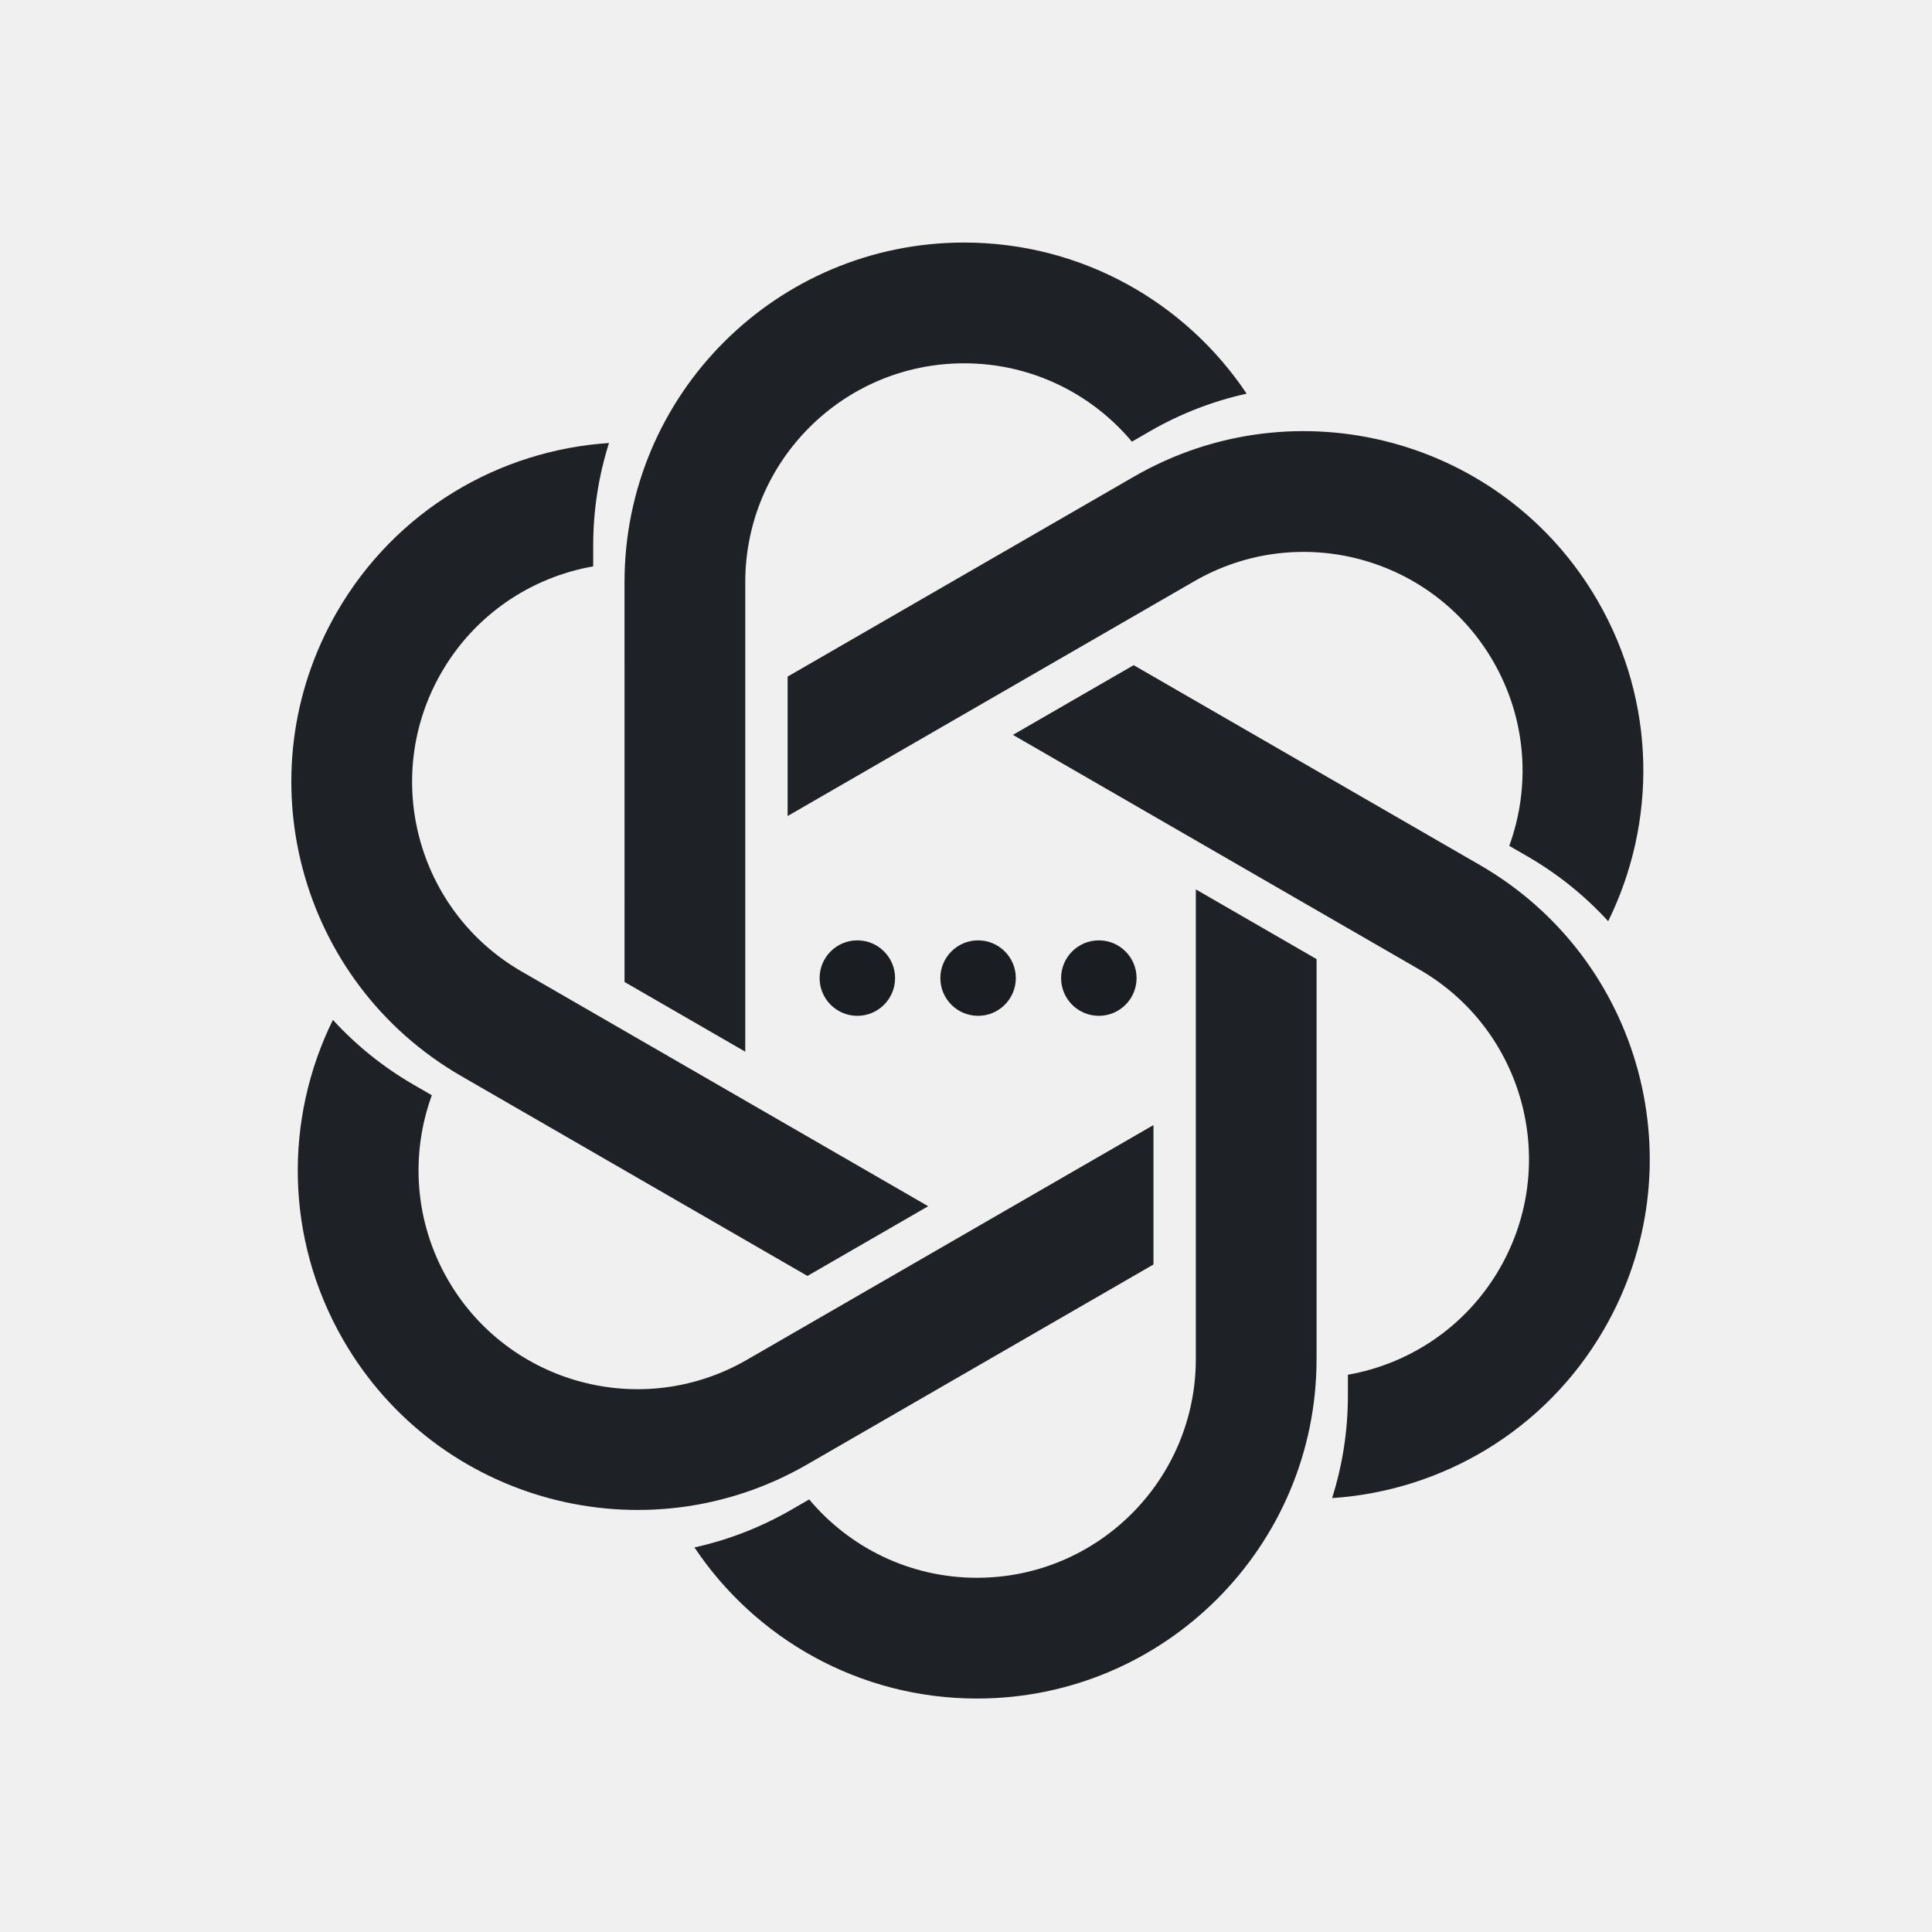
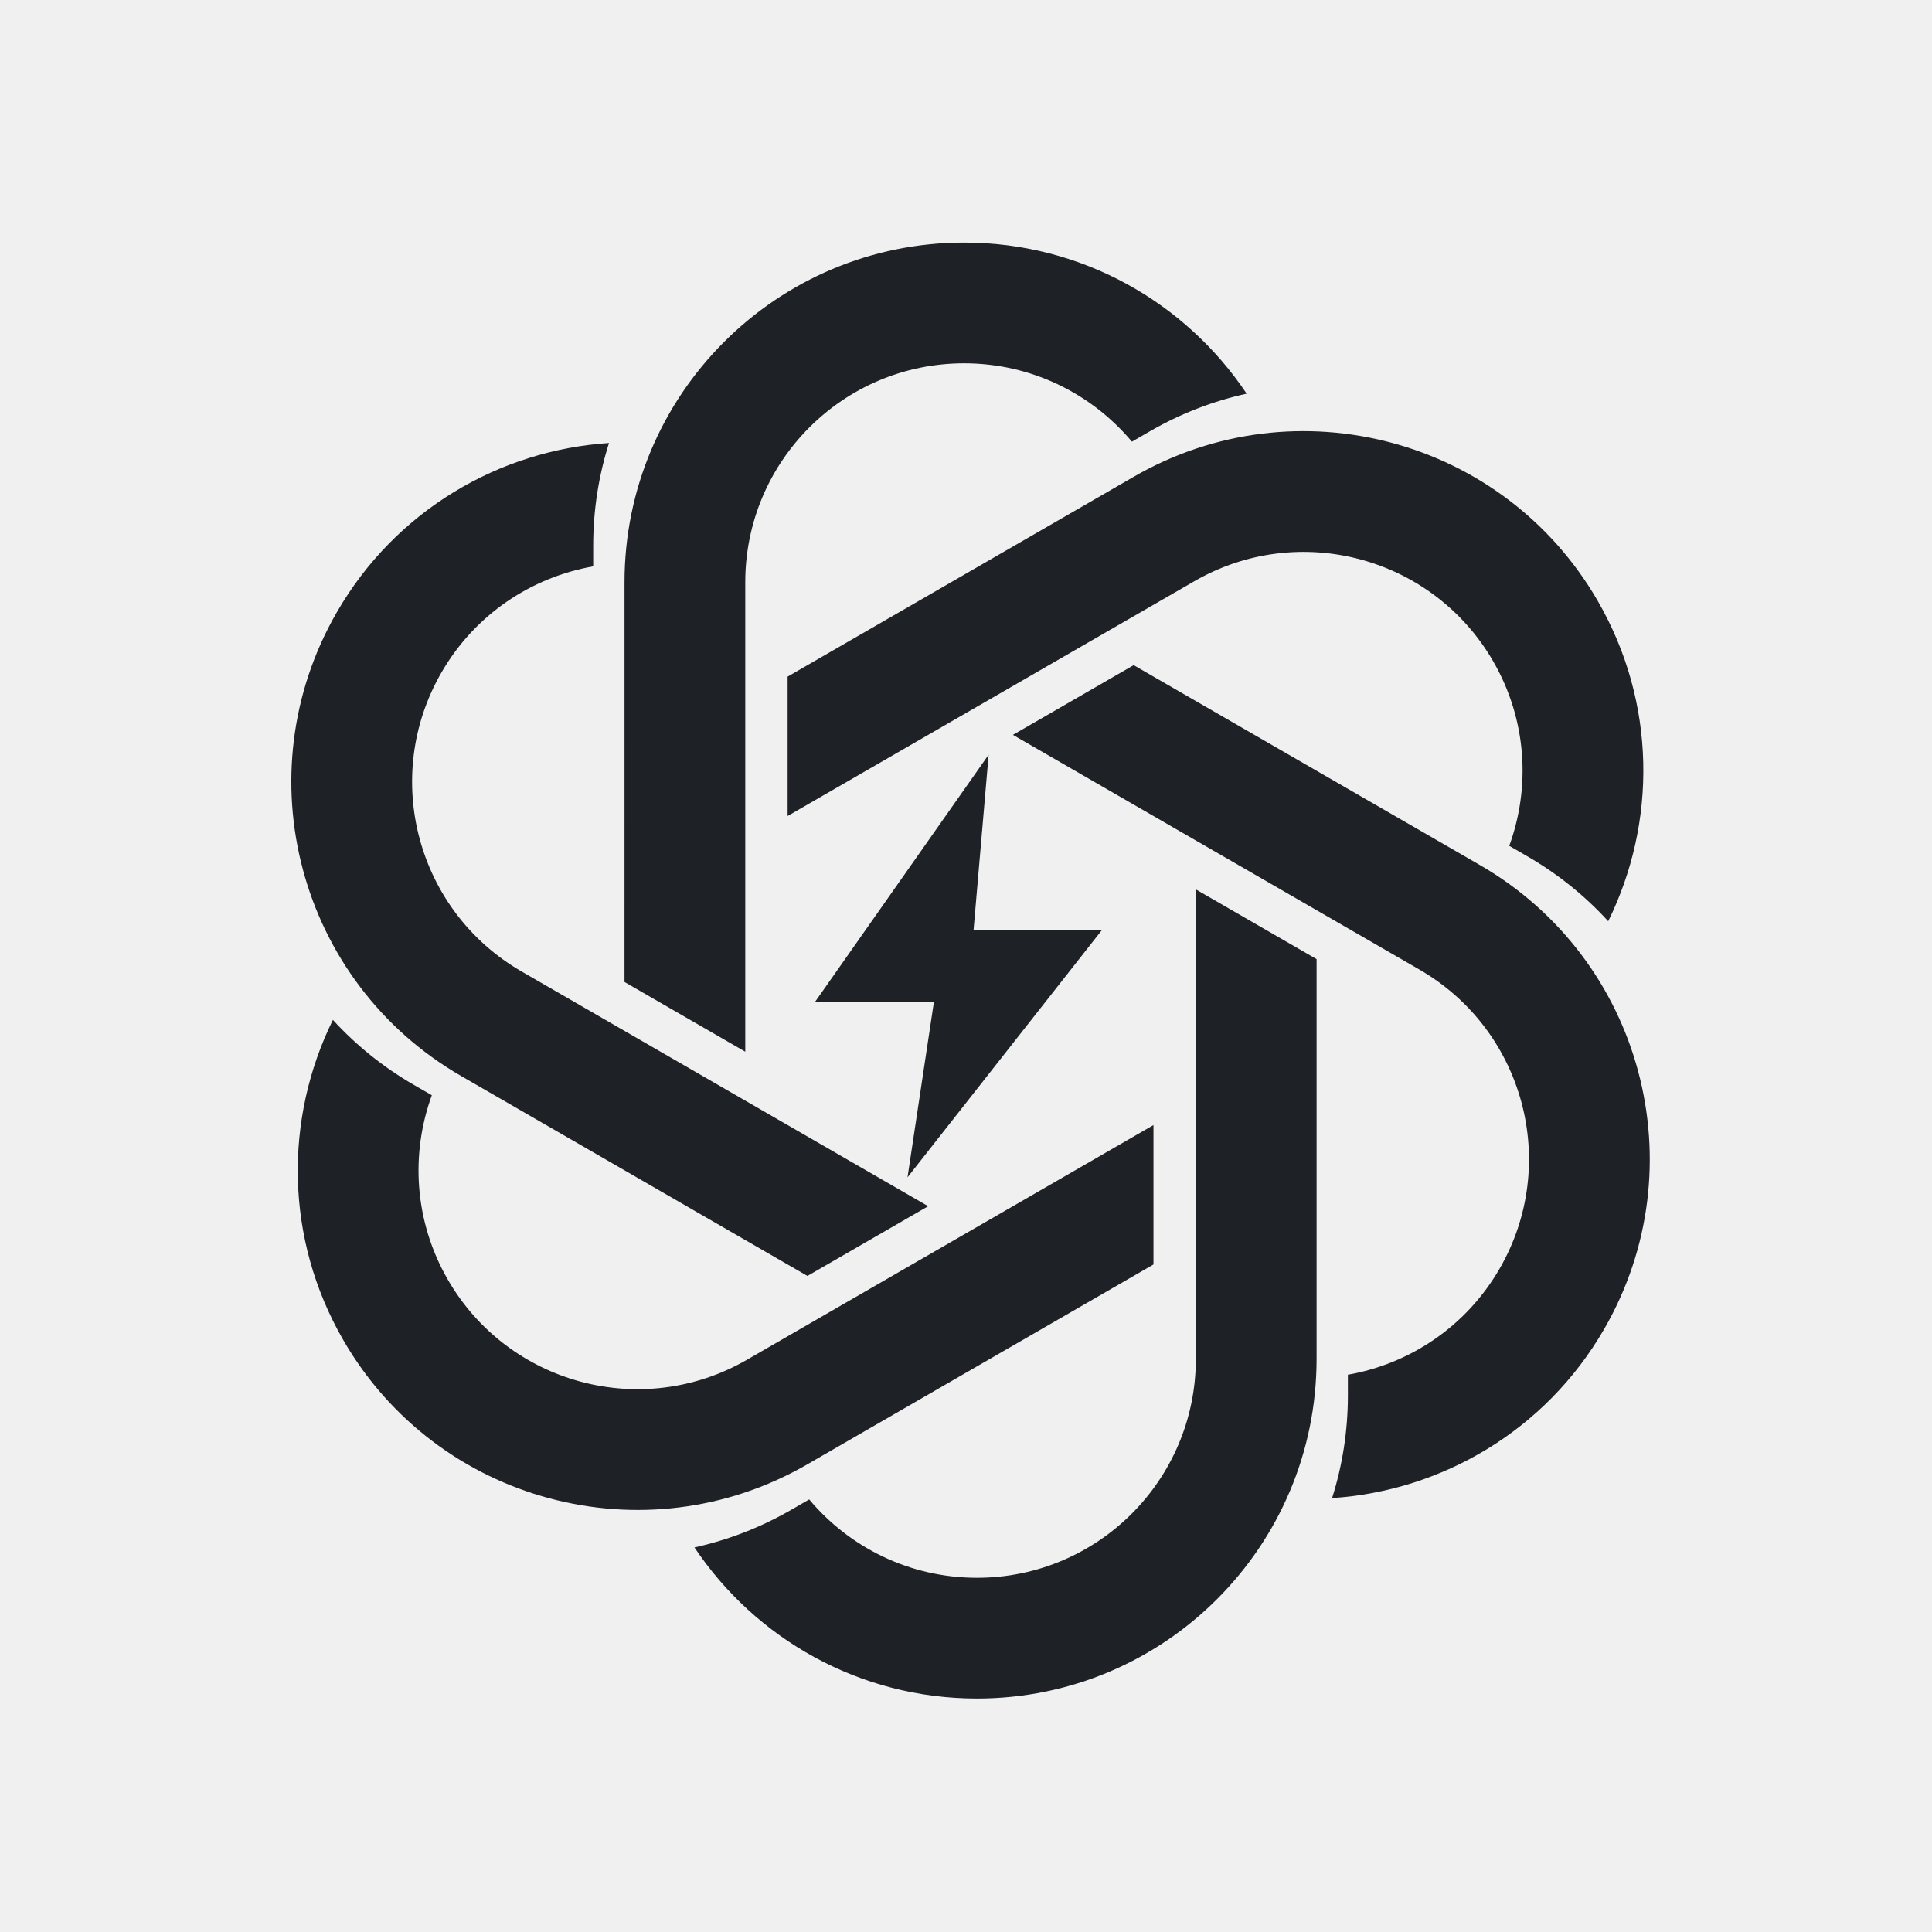
<svg xmlns="http://www.w3.org/2000/svg" width="128" height="128" viewBox="0 0 128 128" fill="none">
-   <g clip-path="url(#clip0_1_2)">
-     <path d="M40.348 29.35C39.668 31.496 39.301 33.78 39.301 36.151V37.523C35.224 38.24 31.48 40.688 29.247 44.554C25.244 51.489 27.62 60.358 34.555 64.362L61.495 79.915L53.495 84.534L30.555 71.29C19.794 65.076 16.106 51.316 22.319 40.554C26.221 33.795 33.103 29.827 40.348 29.35Z" fill="#1E2125" />
-     <g clip-path="url(#clip1_1_2)">
-       <path d="M22.056 67.57C23.574 69.231 25.369 70.691 27.421 71.876L28.61 72.563C27.193 76.453 27.442 80.92 29.674 84.786C33.678 91.721 42.545 94.097 49.48 90.093L76.42 74.539L76.42 83.776L53.481 97.021C42.719 103.234 28.959 99.547 22.746 88.785C18.843 82.026 18.847 74.083 22.056 67.57Z" fill="#1E2125" />
+   <g clip-path="url(#clip0_17_2)">
+     <path fill-rule="evenodd" clip-rule="evenodd" d="M40.348 29.35C39.668 31.495 39.301 33.78 39.301 36.15V37.523C35.223 38.24 31.479 40.689 29.247 44.555C25.244 51.49 27.62 60.358 34.555 64.362L61.494 79.915L53.494 84.534L30.555 71.29C19.793 65.077 16.107 51.317 22.32 40.555C26.222 33.795 33.103 29.827 40.348 29.35Z" fill="#1E2125" />
+     <g clip-path="url(#clip1_17_2)">
+       <path fill-rule="evenodd" clip-rule="evenodd" d="M22.056 67.57C23.575 69.231 25.369 70.691 27.422 71.877L28.61 72.562C27.192 76.452 27.441 80.919 29.673 84.785C33.677 91.72 42.545 94.096 49.481 90.092L76.42 74.539L76.42 83.775L53.48 97.02C42.719 103.233 28.958 99.547 22.745 88.785C18.842 82.026 18.846 74.082 22.056 67.57Z" fill="#1E2125" />
    </g>
-     <g clip-path="url(#clip2_1_2)">
-       <path d="M46.009 102.521C48.207 102.037 50.369 101.212 52.422 100.027L53.61 99.341C56.27 102.514 60.263 104.532 64.727 104.532C72.735 104.532 79.227 98.04 79.227 90.032L79.227 58.925L87.226 63.543L87.226 90.032C87.226 102.458 77.153 112.532 64.727 112.533C56.921 112.532 50.044 108.557 46.009 102.521Z" fill="#1E2125" />
+     <g clip-path="url(#clip2_17_2)">
+       <path fill-rule="evenodd" clip-rule="evenodd" d="M46.009 102.521C48.207 102.037 50.369 101.213 52.422 100.027L53.611 99.341C56.271 102.514 60.263 104.532 64.728 104.532C72.736 104.532 79.228 98.04 79.228 90.032L79.228 58.926L87.227 63.544L87.227 90.032C87.227 102.458 77.154 112.531 64.727 112.532C56.922 112.532 50.045 108.557 46.009 102.521Z" fill="#1E2125" />
    </g>
-     <path d="M88.255 99.252C88.934 97.107 89.302 94.822 89.302 92.452V91.08C93.379 90.362 97.123 87.913 99.355 84.047C103.359 77.112 100.983 68.244 94.048 64.24L67.109 48.687L75.108 44.069L98.048 57.312C108.809 63.525 112.496 77.286 106.283 88.047C102.38 94.807 95.499 98.776 88.255 99.252Z" fill="#1E2125" />
-     <g clip-path="url(#clip3_1_2)">
-       <path d="M106.546 61.033C105.028 59.372 103.233 57.911 101.18 56.726L99.992 56.04C101.41 52.15 101.161 47.684 98.93 43.818C94.925 36.882 86.057 34.506 79.122 38.51L52.182 54.064L52.182 44.826L75.121 31.582C85.883 25.369 99.645 29.055 105.858 39.817C109.761 46.577 109.756 54.52 106.546 61.033Z" fill="#1E2125" />
+     <path fill-rule="evenodd" clip-rule="evenodd" d="M88.254 99.252C88.934 97.107 89.301 94.822 89.301 92.452V91.08C93.379 90.363 97.123 87.914 99.355 84.048C103.359 77.113 100.982 68.245 94.047 64.241L67.108 48.687L75.108 44.068L98.047 57.312C108.809 63.525 112.497 77.287 106.283 88.048C102.381 94.808 95.499 98.776 88.254 99.252Z" fill="#1E2125" />
+     <g clip-path="url(#clip3_17_2)">
+       <path fill-rule="evenodd" clip-rule="evenodd" d="M106.547 61.033C105.028 59.371 103.233 57.911 101.18 56.726L99.992 56.04C101.41 52.15 101.162 47.683 98.93 43.817C94.926 36.882 86.057 34.506 79.122 38.51L52.182 54.063L52.182 44.827L75.122 31.582C85.884 25.369 99.644 29.056 105.858 39.818C109.76 46.577 109.756 54.52 106.547 61.033Z" fill="#1E2125" />
    </g>
-     <g clip-path="url(#clip4_1_2)">
-       <path d="M82.593 26.081C80.395 26.566 78.233 27.39 76.18 28.575L74.992 29.261C72.332 26.088 68.34 24.07 63.876 24.07C55.868 24.07 49.376 30.562 49.376 38.571L49.376 69.678L41.377 65.059L41.376 38.57C41.376 26.144 51.45 16.07 63.876 16.07C71.681 16.071 78.558 20.046 82.593 26.081Z" fill="#1E2125" />
+     <g clip-path="url(#clip4_17_2)">
+       <path fill-rule="evenodd" clip-rule="evenodd" d="M82.593 26.082C80.395 26.566 78.233 27.39 76.18 28.576L74.992 29.262C72.332 26.089 68.339 24.071 63.875 24.071C55.867 24.071 49.376 30.563 49.376 38.571L49.376 69.678L41.375 65.059L41.376 38.571C41.376 26.145 51.449 16.071 63.875 16.071C71.68 16.071 78.558 20.046 82.593 26.082Z" fill="#1E2125" />
    </g>
-     <circle cx="56.801" cy="64.801" r="2.5" fill="#1A1E22" />
-     <circle cx="64.801" cy="64.801" r="2.5" fill="#1A1E22" />
-     <circle cx="72.801" cy="64.801" r="2.5" fill="#1A1E22" />
+     <path d="M65.5 50L54 66.375H61.875L60.125 78L73 61.625H64.5L65.5 50Z" fill="#1E2125" />
  </g>
  <defs>
-     <clipPath id="clip0_1_2">
+     <clipPath id="clip0_17_2">
      <path d="M0 38C0 17.013 17.013 0 38 0H90C110.987 0 128 17.013 128 38V90C128 110.987 110.987 128 90 128H38C17.013 128 0 110.987 0 90V38Z" fill="white" />
    </clipPath>
-     <clipPath id="clip1_1_2">
+     <clipPath id="clip1_17_2">
      <rect width="100" height="100" fill="white" transform="translate(-4 82.6025) rotate(-60)" />
    </clipPath>
-     <clipPath id="clip2_1_2">
+     <clipPath id="clip2_17_2">
      <rect width="100" height="100" fill="white" transform="translate(46 132.603) rotate(-120)" />
    </clipPath>
-     <clipPath id="clip3_1_2">
+     <clipPath id="clip3_17_2">
      <rect width="100" height="100" fill="white" transform="translate(132.603 46) rotate(120)" />
    </clipPath>
-     <clipPath id="clip4_1_2">
+     <clipPath id="clip4_17_2">
      <rect width="100" height="100" fill="white" transform="translate(82.6025 -4) rotate(60)" />
    </clipPath>
  </defs>
</svg>
